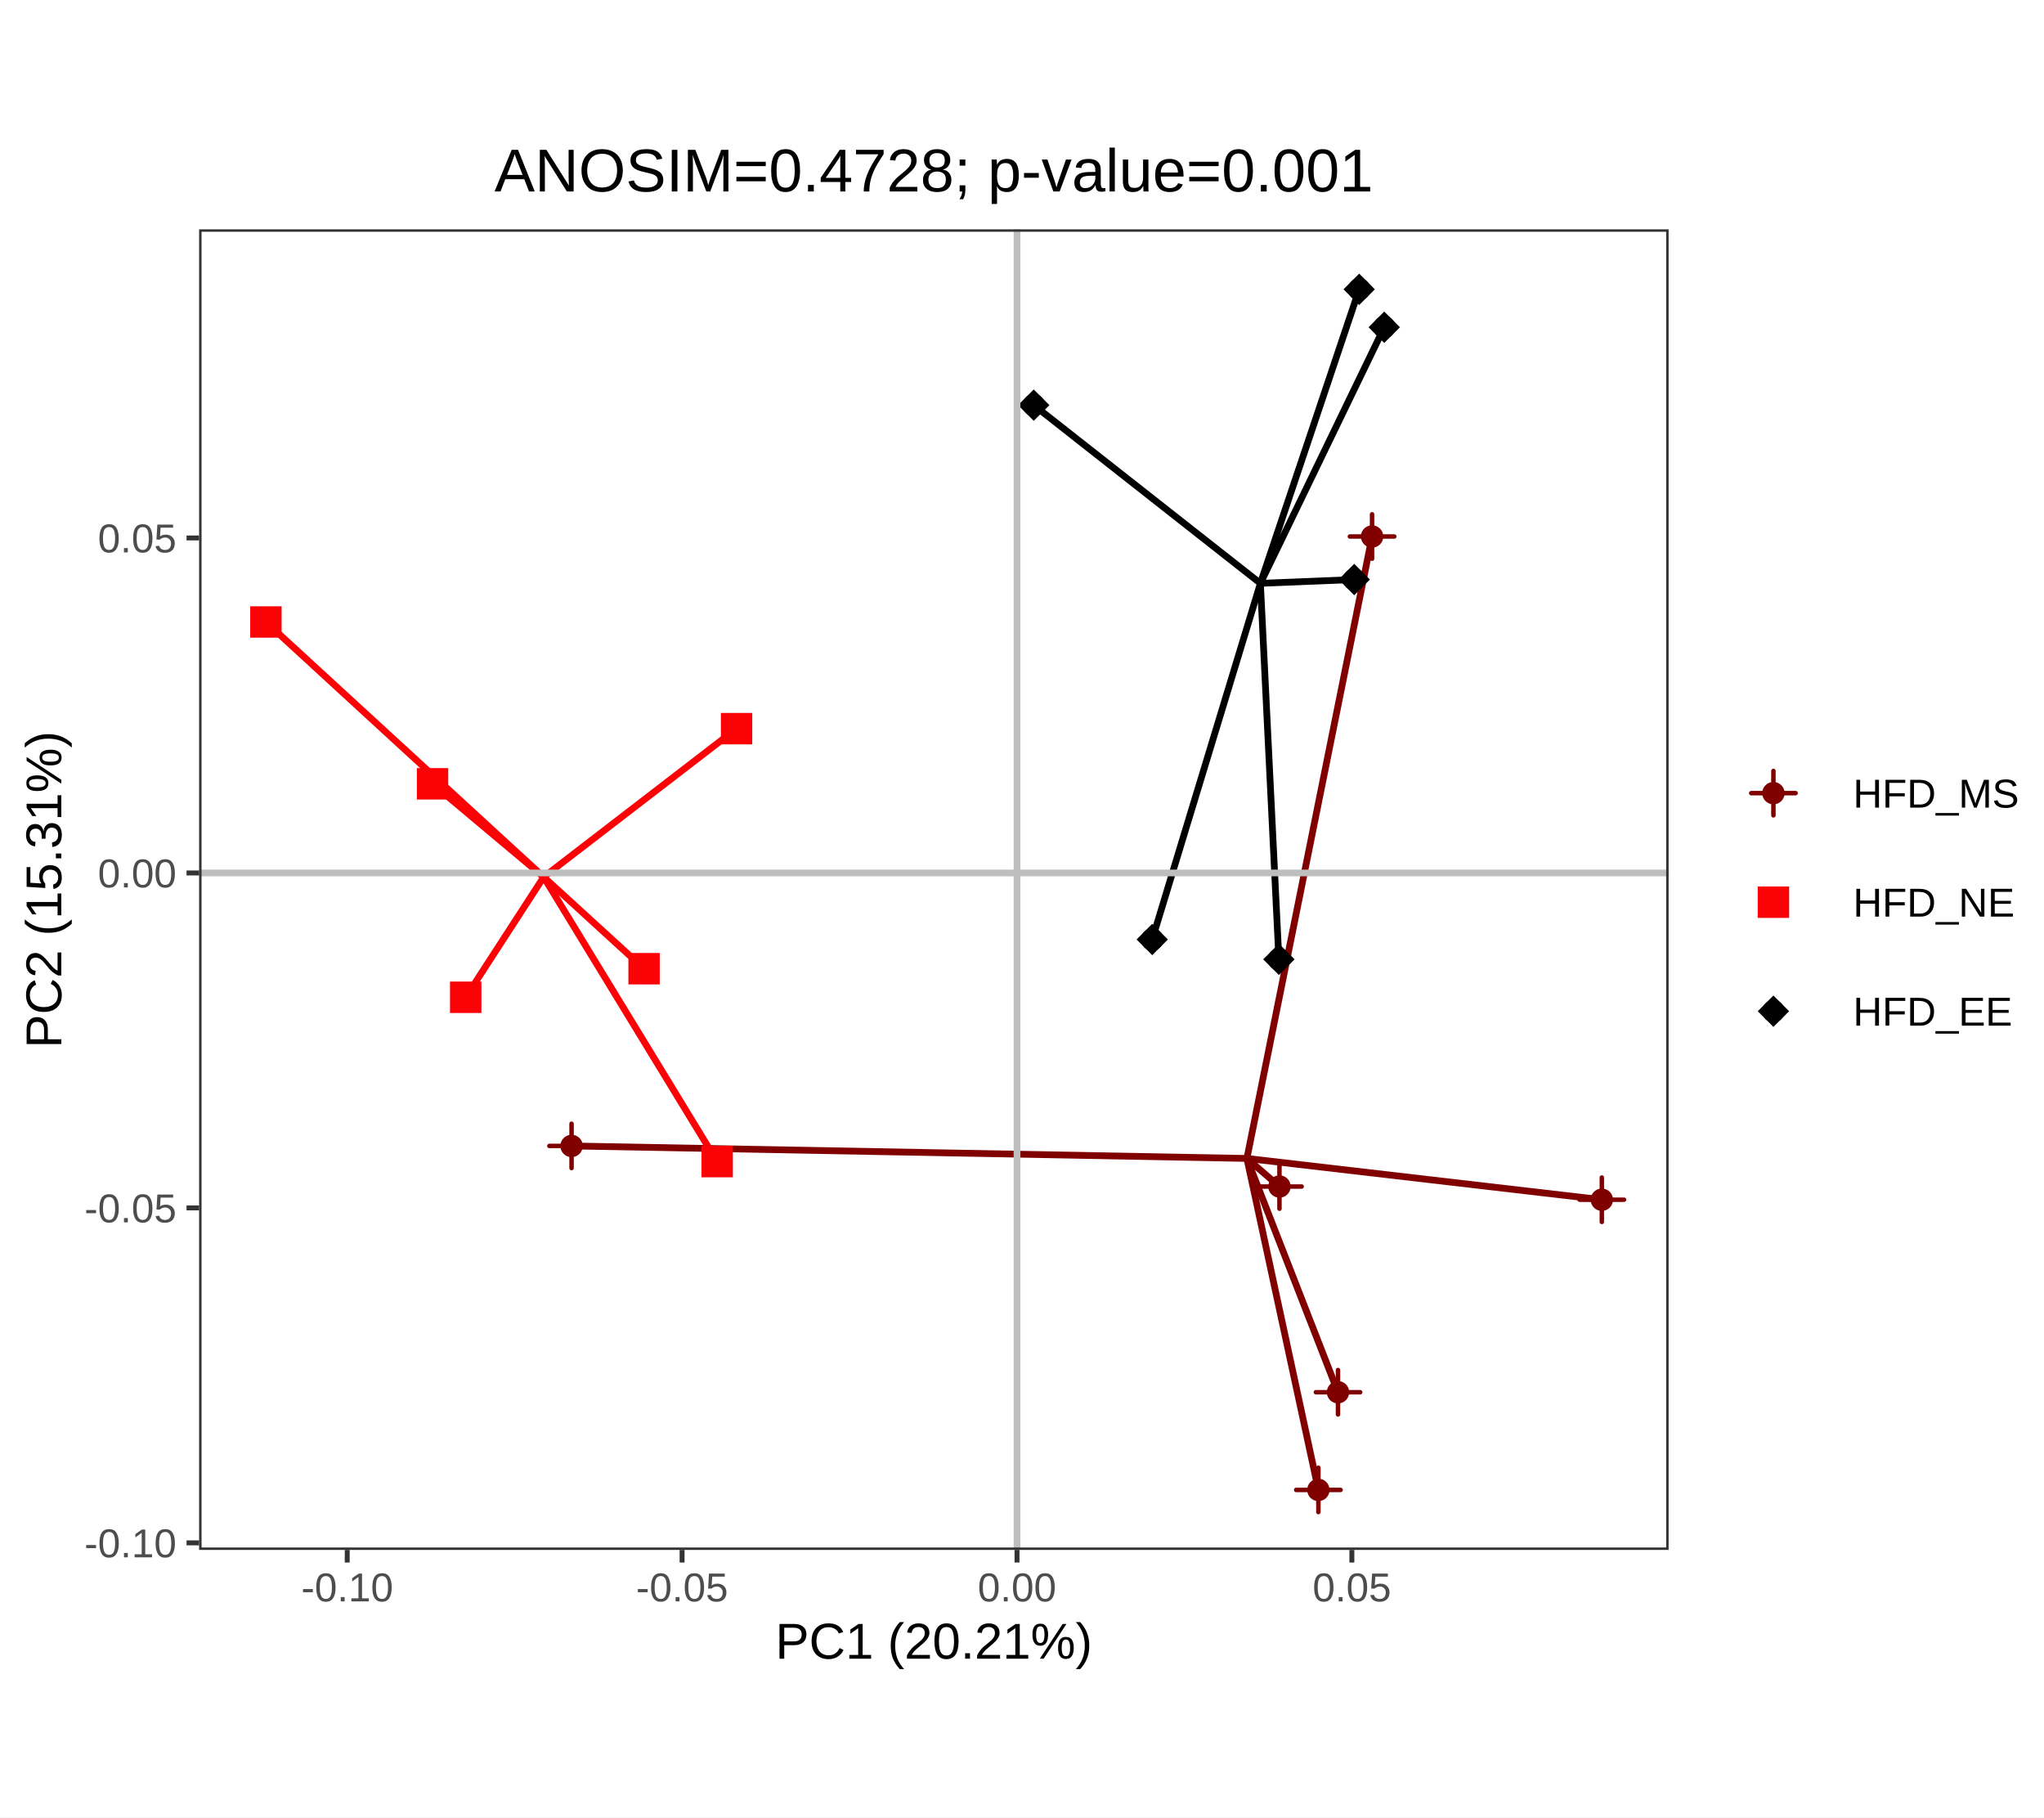
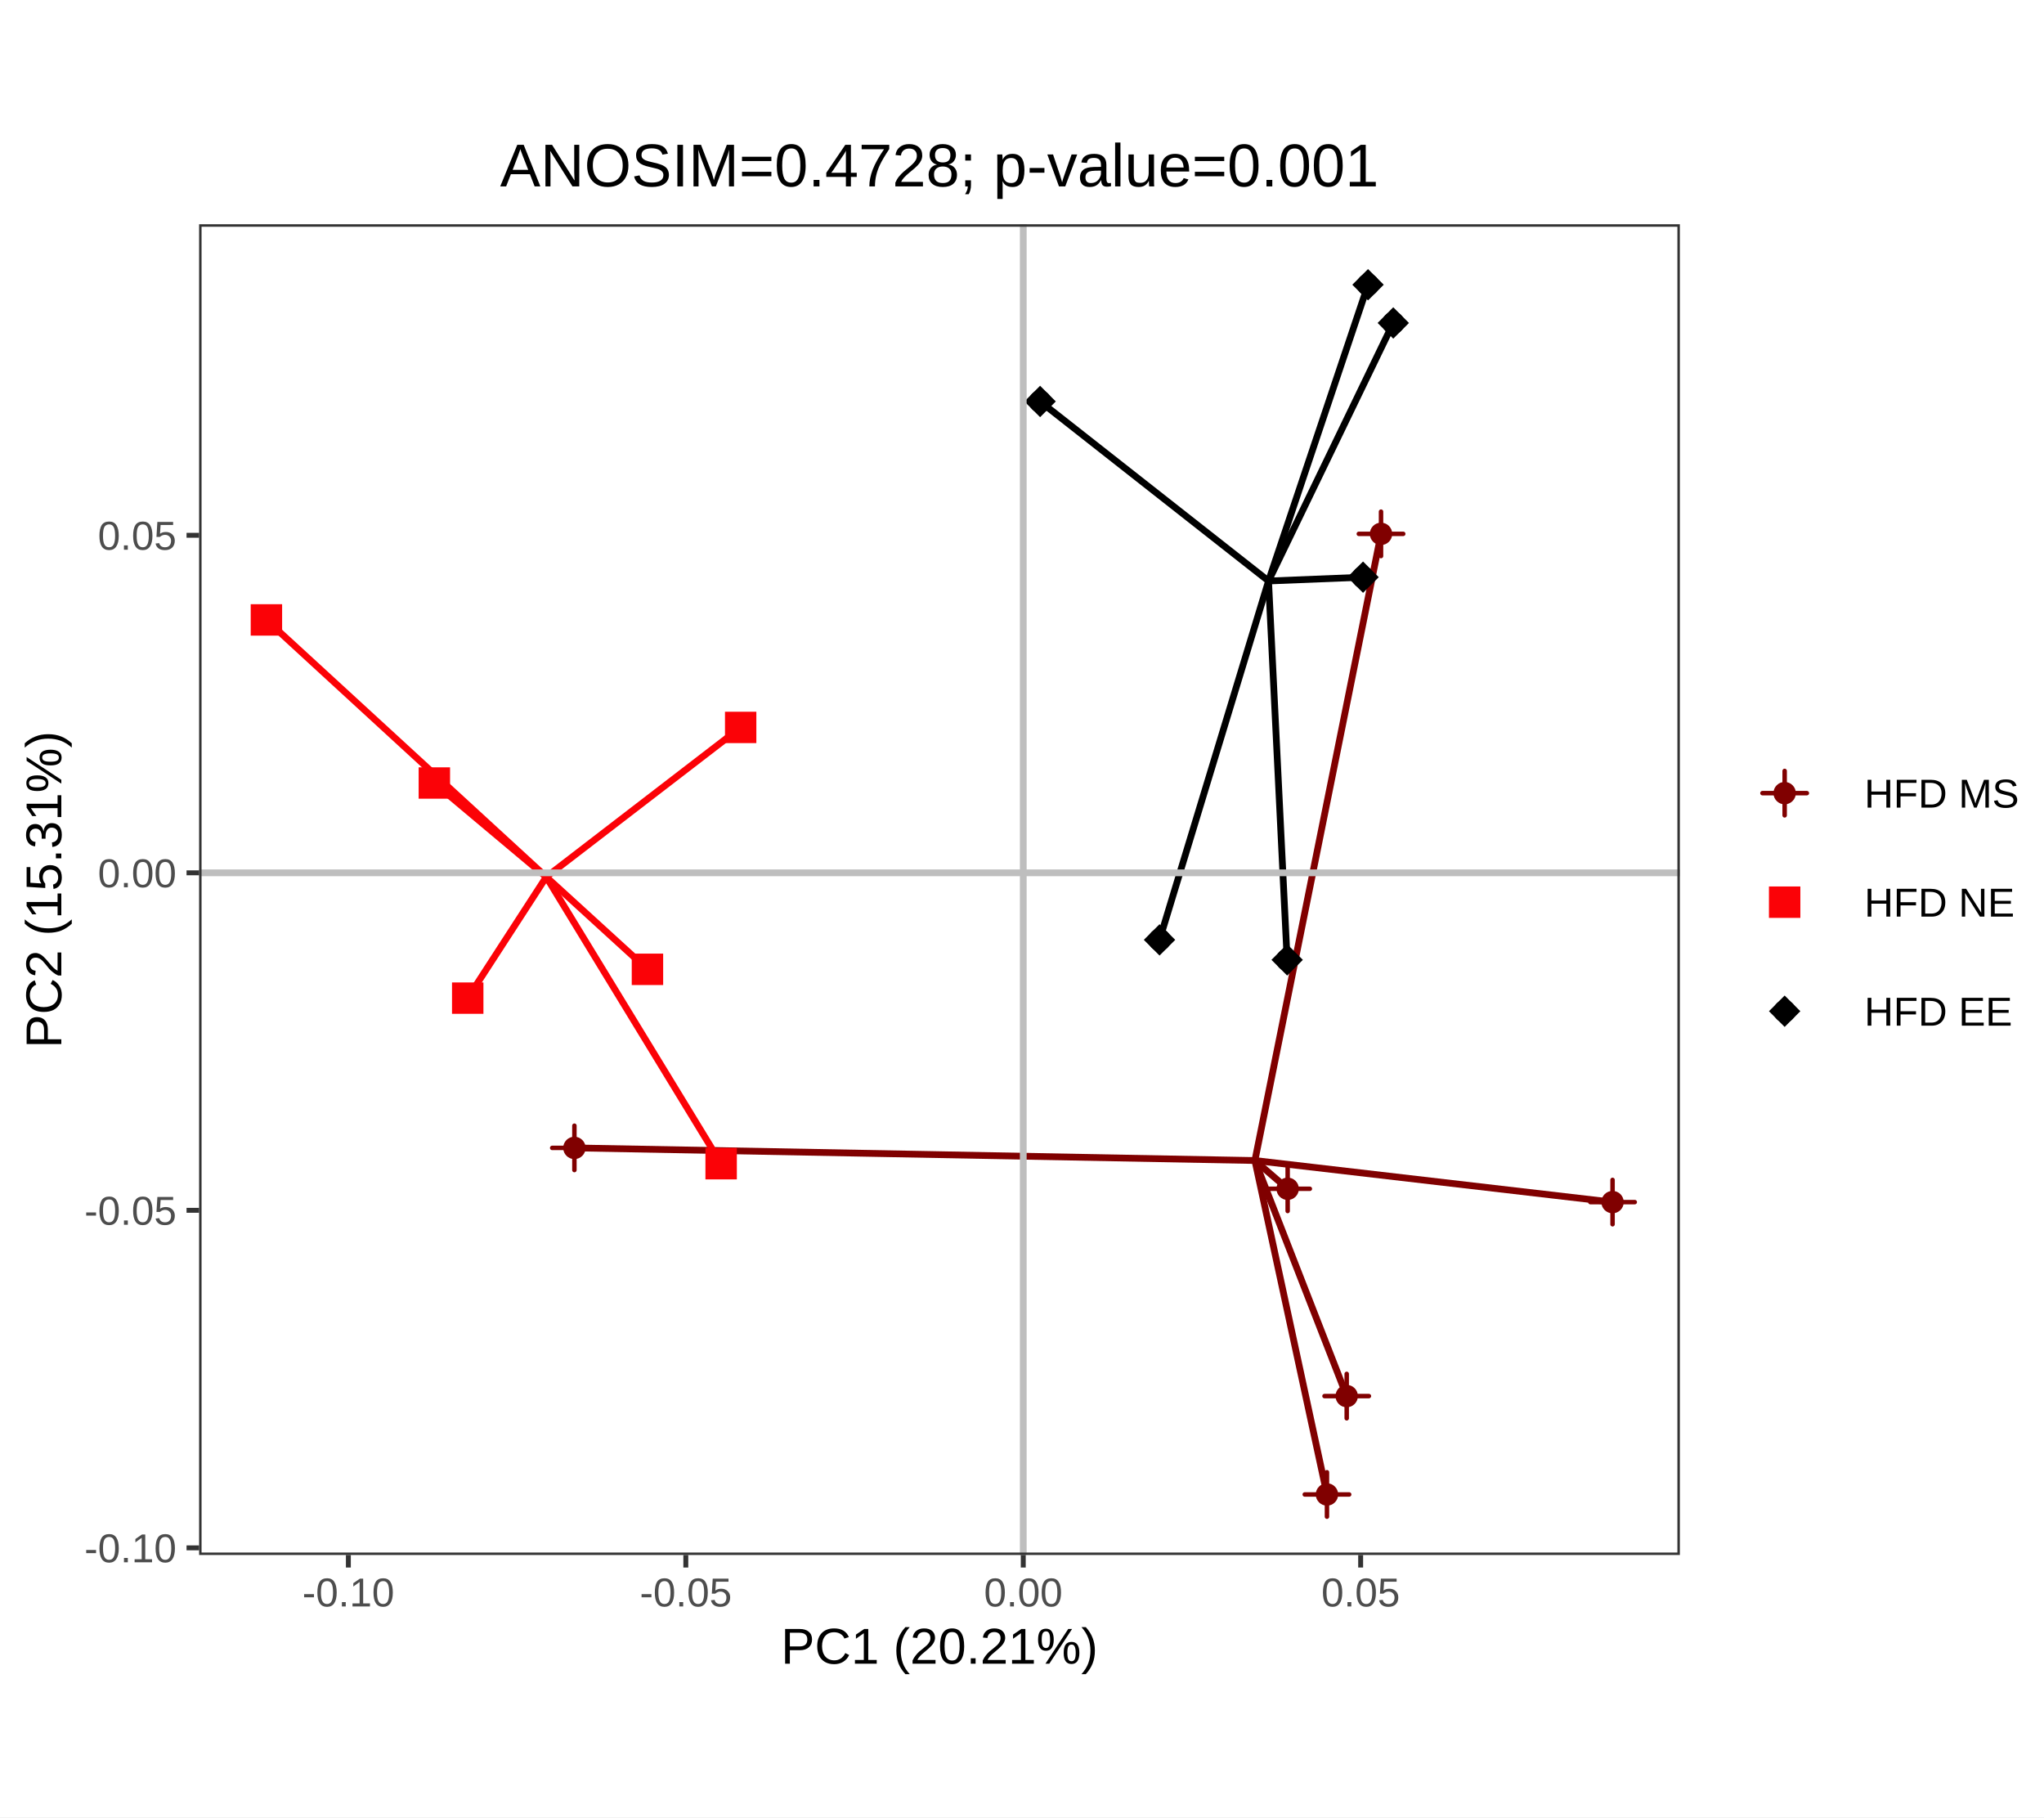
<svg xmlns="http://www.w3.org/2000/svg" class="svglite" width="324.00pt" height="288.00pt" viewBox="0 0 324.00 288.00">
  <defs>
    <style type="text/css">
    .svglite line, .svglite polyline, .svglite polygon, .svglite path, .svglite rect, .svglite circle {
      fill: none;
      stroke: #000000;
      stroke-linecap: round;
      stroke-linejoin: round;
      stroke-miterlimit: 10.00;
    }
    .svglite text {
      white-space: pre;
    }
  </style>
  </defs>
  <rect width="100%" height="100%" style="stroke: none; fill: #FFFFFF;" />
  <defs>
    <clipPath id="cpMC4wMHwzMjQuMDB8MC4wMHwyODguMDA=">
      <rect x="0.00" y="0.00" width="324.00" height="288.00" />
    </clipPath>
  </defs>
  <g clip-path="url(#cpMC4wMHwzMjQuMDB8MC4wMHwyODguMDA=)">
</g>
  <defs>
-     <clipPath id="cpMC4wMHwzMjQuMDB8MTkuNDh8MjY4LjUy">
-       <rect x="0.00" y="19.48" width="324.00" height="249.03" />
+     <clipPath id="cpMC4wMHwzMjQuMDB8MTguNjh8MjY5LjMy">
+       <rect x="0.00" y="18.68" width="324.00" height="250.63" />
    </clipPath>
  </defs>
-   <g clip-path="url(#cpMC4wMHwzMjQuMDB8MTkuNDh8MjY4LjUy)">
-     <rect x="0.00" y="19.48" width="324.00" height="249.03" style="stroke-width: 0.78; stroke: #FFFFFF; fill: #FFFFFF;" />
+   <g clip-path="url(#cpMC4wMHwzMjQuMDB8MTguNjh8MjY5LjMy)">
+     <rect x="0.00" y="18.68" width="324.00" height="250.63" style="stroke-width: 0.78; stroke: #FFFFFF; fill: #FFFFFF;" />
  </g>
  <g clip-path="url(#cpMC4wMHwzMjQuMDB8MC4wMHwyODguMDA=)">
</g>
  <defs>
-     <clipPath id="cpMzEuNTZ8MjY0LjUwfDM2LjM0fDI0NS42Mg==">
-       <rect x="31.56" y="36.34" width="232.94" height="209.28" />
+     <clipPath id="cpMzEuNTZ8MjY2LjI4fDM1LjU0fDI0Ni40Mg==">
+       <rect x="31.56" y="35.54" width="234.72" height="210.88" />
    </clipPath>
  </defs>
-   <g clip-path="url(#cpMzEuNTZ8MjY0LjUwfDM2LjM0fDI0NS42Mg==)">
-     <rect x="31.56" y="36.34" width="232.94" height="209.28" style="stroke-width: 0.78; stroke: none; fill: #FFFFFF;" />
-     <circle cx="208.98" cy="236.11" r="1.42" style="stroke-width: 0.71; stroke: #800000; fill: #800000;" />
-     <circle cx="202.72" cy="152.03" r="1.42" style="stroke-width: 0.71; fill: #000000;" />
-     <circle cx="90.60" cy="181.60" r="1.42" style="stroke-width: 0.71; stroke: #800000; fill: #800000;" />
-     <circle cx="73.82" cy="158.04" r="1.42" style="stroke-width: 0.71; stroke: #FB0207; fill: #FB0207;" />
-     <circle cx="113.68" cy="184.08" r="1.42" style="stroke-width: 0.71; stroke: #FB0207; fill: #FB0207;" />
-     <circle cx="42.15" cy="98.56" r="1.42" style="stroke-width: 0.71; stroke: #FB0207; fill: #FB0207;" />
-     <circle cx="68.57" cy="124.21" r="1.42" style="stroke-width: 0.71; stroke: #FB0207; fill: #FB0207;" />
-     <circle cx="116.75" cy="115.47" r="1.42" style="stroke-width: 0.71; stroke: #FB0207; fill: #FB0207;" />
-     <circle cx="217.49" cy="85.02" r="1.42" style="stroke-width: 0.71; stroke: #800000; fill: #800000;" />
-     <circle cx="214.66" cy="91.84" r="1.42" style="stroke-width: 0.71; fill: #000000;" />
-     <circle cx="182.64" cy="148.88" r="1.42" style="stroke-width: 0.71; fill: #000000;" />
-     <circle cx="253.91" cy="190.12" r="1.42" style="stroke-width: 0.71; stroke: #800000; fill: #800000;" />
-     <circle cx="163.86" cy="64.20" r="1.42" style="stroke-width: 0.71; fill: #000000;" />
-     <circle cx="202.81" cy="188.03" r="1.42" style="stroke-width: 0.71; stroke: #800000; fill: #800000;" />
-     <circle cx="102.09" cy="153.51" r="1.42" style="stroke-width: 0.71; stroke: #FB0207; fill: #FB0207;" />
-     <circle cx="219.42" cy="51.86" r="1.42" style="stroke-width: 0.71; fill: #000000;" />
-     <circle cx="212.09" cy="220.63" r="1.42" style="stroke-width: 0.71; stroke: #800000; fill: #800000;" />
-     <circle cx="215.45" cy="45.85" r="1.42" style="stroke-width: 0.71; fill: #000000;" />
-     <line x1="197.65" y1="183.58" x2="208.98" y2="236.11" style="stroke-width: 1.07; stroke: #800000; stroke-linecap: butt;" />
-     <line x1="197.65" y1="183.58" x2="90.60" y2="181.60" style="stroke-width: 1.07; stroke: #800000; stroke-linecap: butt;" />
-     <line x1="197.65" y1="183.58" x2="217.49" y2="85.02" style="stroke-width: 1.07; stroke: #800000; stroke-linecap: butt;" />
-     <line x1="197.65" y1="183.58" x2="253.91" y2="190.12" style="stroke-width: 1.07; stroke: #800000; stroke-linecap: butt;" />
-     <line x1="197.65" y1="183.58" x2="202.81" y2="188.03" style="stroke-width: 1.07; stroke: #800000; stroke-linecap: butt;" />
-     <line x1="197.65" y1="183.58" x2="212.09" y2="220.63" style="stroke-width: 1.07; stroke: #800000; stroke-linecap: butt;" />
-     <line x1="86.18" y1="138.98" x2="73.82" y2="158.04" style="stroke-width: 1.07; stroke: #FB0207; stroke-linecap: butt;" />
-     <line x1="86.18" y1="138.98" x2="113.68" y2="184.08" style="stroke-width: 1.07; stroke: #FB0207; stroke-linecap: butt;" />
-     <line x1="86.18" y1="138.98" x2="42.15" y2="98.56" style="stroke-width: 1.07; stroke: #FB0207; stroke-linecap: butt;" />
-     <line x1="86.18" y1="138.98" x2="68.57" y2="124.21" style="stroke-width: 1.07; stroke: #FB0207; stroke-linecap: butt;" />
-     <line x1="86.18" y1="138.98" x2="116.75" y2="115.47" style="stroke-width: 1.07; stroke: #FB0207; stroke-linecap: butt;" />
-     <line x1="86.18" y1="138.98" x2="102.09" y2="153.51" style="stroke-width: 1.07; stroke: #FB0207; stroke-linecap: butt;" />
-     <line x1="199.79" y1="92.44" x2="202.72" y2="152.03" style="stroke-width: 1.07; stroke-linecap: butt;" />
-     <line x1="199.79" y1="92.44" x2="214.66" y2="91.84" style="stroke-width: 1.07; stroke-linecap: butt;" />
-     <line x1="199.79" y1="92.44" x2="182.64" y2="148.88" style="stroke-width: 1.07; stroke-linecap: butt;" />
-     <line x1="199.79" y1="92.44" x2="163.86" y2="64.20" style="stroke-width: 1.07; stroke-linecap: butt;" />
-     <line x1="199.79" y1="92.44" x2="219.42" y2="51.86" style="stroke-width: 1.07; stroke-linecap: butt;" />
-     <line x1="199.79" y1="92.44" x2="215.45" y2="45.85" style="stroke-width: 1.07; stroke-linecap: butt;" />
-     <line x1="205.46" y1="236.11" x2="212.50" y2="236.11" style="stroke-width: 0.71; stroke: #800000;" />
-     <line x1="208.98" y1="239.62" x2="208.98" y2="232.59" style="stroke-width: 0.71; stroke: #800000;" />
-     <polygon points="200.23,152.03 202.72,149.54 205.21,152.03 202.72,154.51 " style="stroke-width: 0.71; stroke: none; fill: #000000;" />
-     <line x1="87.08" y1="181.60" x2="94.12" y2="181.60" style="stroke-width: 0.71; stroke: #800000;" />
-     <line x1="90.60" y1="185.11" x2="90.60" y2="178.08" style="stroke-width: 0.71; stroke: #800000;" />
-     <polygon points="71.33,160.53 76.31,160.53 76.31,155.55 71.33,155.55 " style="stroke-width: 0.71; stroke: none; fill: #FB0207;" />
-     <polygon points="111.19,186.57 116.17,186.57 116.17,181.59 111.19,181.59 " style="stroke-width: 0.71; stroke: none; fill: #FB0207;" />
-     <polygon points="39.66,101.05 44.64,101.05 44.64,96.08 39.66,96.08 " style="stroke-width: 0.71; stroke: none; fill: #FB0207;" />
-     <polygon points="66.08,126.70 71.05,126.70 71.05,121.72 66.08,121.72 " style="stroke-width: 0.71; stroke: none; fill: #FB0207;" />
-     <polygon points="114.27,117.96 119.24,117.96 119.24,112.98 114.27,112.98 " style="stroke-width: 0.71; stroke: none; fill: #FB0207;" />
-     <line x1="213.97" y1="85.02" x2="221.01" y2="85.02" style="stroke-width: 0.71; stroke: #800000;" />
-     <line x1="217.49" y1="88.54" x2="217.49" y2="81.50" style="stroke-width: 0.71; stroke: #800000;" />
-     <polygon points="212.18,91.84 214.66,89.35 217.15,91.84 214.66,94.33 " style="stroke-width: 0.71; stroke: none; fill: #000000;" />
-     <polygon points="180.16,148.88 182.64,146.40 185.13,148.88 182.64,151.37 " style="stroke-width: 0.71; stroke: none; fill: #000000;" />
-     <line x1="250.39" y1="190.12" x2="257.43" y2="190.12" style="stroke-width: 0.71; stroke: #800000;" />
-     <line x1="253.91" y1="193.64" x2="253.91" y2="186.60" style="stroke-width: 0.71; stroke: #800000;" />
-     <polygon points="161.37,64.20 163.86,61.72 166.35,64.20 163.86,66.69 " style="stroke-width: 0.71; stroke: none; fill: #000000;" />
-     <line x1="199.29" y1="188.03" x2="206.33" y2="188.03" style="stroke-width: 0.71; stroke: #800000;" />
-     <line x1="202.81" y1="191.55" x2="202.81" y2="184.51" style="stroke-width: 0.71; stroke: #800000;" />
-     <polygon points="99.61,156.00 104.58,156.00 104.58,151.02 99.61,151.02 " style="stroke-width: 0.71; stroke: none; fill: #FB0207;" />
-     <polygon points="216.93,51.86 219.42,49.37 221.91,51.86 219.42,54.35 " style="stroke-width: 0.71; stroke: none; fill: #000000;" />
-     <line x1="208.58" y1="220.63" x2="215.61" y2="220.63" style="stroke-width: 0.71; stroke: #800000;" />
-     <line x1="212.09" y1="224.15" x2="212.09" y2="217.11" style="stroke-width: 0.71; stroke: #800000;" />
-     <polygon points="212.96,45.85 215.45,43.36 217.93,45.85 215.45,48.34 " style="stroke-width: 0.71; stroke: none; fill: #000000;" />
-     <line x1="31.56" y1="138.34" x2="264.50" y2="138.34" style="stroke-width: 1.07; stroke: #BEBEBE; stroke-linecap: butt;" />
-     <line x1="161.21" y1="245.62" x2="161.21" y2="36.34" style="stroke-width: 1.07; stroke: #BEBEBE; stroke-linecap: butt;" />
-     <rect x="31.56" y="36.34" width="232.94" height="209.28" style="stroke-width: 0.78; stroke: #333333;" />
+   <g clip-path="url(#cpMzEuNTZ8MjY2LjI4fDM1LjU0fDI0Ni40Mg==)">
+     <rect x="31.56" y="35.54" width="234.72" height="210.88" style="stroke-width: 0.78; stroke: none; fill: #FFFFFF;" />
+     <circle cx="210.34" cy="236.83" r="1.42" style="stroke-width: 0.71; stroke: #800000; fill: #800000;" />
+     <circle cx="204.03" cy="152.11" r="1.42" style="stroke-width: 0.71; fill: #000000;" />
+     <circle cx="91.05" cy="181.91" r="1.42" style="stroke-width: 0.71; stroke: #800000; fill: #800000;" />
+     <circle cx="74.14" cy="158.17" r="1.42" style="stroke-width: 0.71; stroke: #FB0207; fill: #FB0207;" />
+     <circle cx="114.31" cy="184.41" r="1.42" style="stroke-width: 0.71; stroke: #FB0207; fill: #FB0207;" />
+     <circle cx="42.23" cy="98.24" r="1.42" style="stroke-width: 0.71; stroke: #FB0207; fill: #FB0207;" />
+     <circle cx="68.85" cy="124.09" r="1.42" style="stroke-width: 0.71; stroke: #FB0207; fill: #FB0207;" />
+     <circle cx="117.41" cy="115.28" r="1.42" style="stroke-width: 0.71; stroke: #FB0207; fill: #FB0207;" />
+     <circle cx="218.91" cy="84.60" r="1.42" style="stroke-width: 0.71; stroke: #800000; fill: #800000;" />
+     <circle cx="216.06" cy="91.47" r="1.42" style="stroke-width: 0.71; fill: #000000;" />
+     <circle cx="183.80" cy="148.94" r="1.42" style="stroke-width: 0.71; fill: #000000;" />
+     <circle cx="255.61" cy="190.50" r="1.42" style="stroke-width: 0.71; stroke: #800000; fill: #800000;" />
+     <circle cx="164.87" cy="63.62" r="1.42" style="stroke-width: 0.71; fill: #000000;" />
+     <circle cx="204.11" cy="188.39" r="1.42" style="stroke-width: 0.71; stroke: #800000; fill: #800000;" />
+     <circle cx="102.63" cy="153.61" r="1.42" style="stroke-width: 0.71; stroke: #FB0207; fill: #FB0207;" />
+     <circle cx="220.85" cy="51.18" r="1.42" style="stroke-width: 0.71; fill: #000000;" />
+     <circle cx="213.47" cy="221.24" r="1.42" style="stroke-width: 0.71; stroke: #800000; fill: #800000;" />
+     <circle cx="216.85" cy="45.12" r="1.42" style="stroke-width: 0.71; fill: #000000;" />
+     <line x1="198.92" y1="183.91" x2="210.34" y2="236.83" style="stroke-width: 1.07; stroke: #800000; stroke-linecap: butt;" />
+     <line x1="198.92" y1="183.91" x2="91.05" y2="181.91" style="stroke-width: 1.07; stroke: #800000; stroke-linecap: butt;" />
+     <line x1="198.92" y1="183.91" x2="218.91" y2="84.60" style="stroke-width: 1.07; stroke: #800000; stroke-linecap: butt;" />
+     <line x1="198.92" y1="183.91" x2="255.61" y2="190.50" style="stroke-width: 1.07; stroke: #800000; stroke-linecap: butt;" />
+     <line x1="198.92" y1="183.91" x2="204.11" y2="188.39" style="stroke-width: 1.07; stroke: #800000; stroke-linecap: butt;" />
+     <line x1="198.92" y1="183.91" x2="213.47" y2="221.24" style="stroke-width: 1.07; stroke: #800000; stroke-linecap: butt;" />
+     <line x1="86.59" y1="138.97" x2="74.14" y2="158.17" style="stroke-width: 1.07; stroke: #FB0207; stroke-linecap: butt;" />
+     <line x1="86.59" y1="138.97" x2="114.31" y2="184.41" style="stroke-width: 1.07; stroke: #FB0207; stroke-linecap: butt;" />
+     <line x1="86.59" y1="138.97" x2="42.23" y2="98.24" style="stroke-width: 1.07; stroke: #FB0207; stroke-linecap: butt;" />
+     <line x1="86.59" y1="138.97" x2="68.85" y2="124.09" style="stroke-width: 1.07; stroke: #FB0207; stroke-linecap: butt;" />
+     <line x1="86.59" y1="138.97" x2="117.41" y2="115.28" style="stroke-width: 1.07; stroke: #FB0207; stroke-linecap: butt;" />
+     <line x1="86.59" y1="138.97" x2="102.63" y2="153.61" style="stroke-width: 1.07; stroke: #FB0207; stroke-linecap: butt;" />
+     <line x1="201.08" y1="92.07" x2="204.03" y2="152.11" style="stroke-width: 1.07; stroke-linecap: butt;" />
+     <line x1="201.08" y1="92.07" x2="216.06" y2="91.47" style="stroke-width: 1.07; stroke-linecap: butt;" />
+     <line x1="201.08" y1="92.07" x2="183.80" y2="148.94" style="stroke-width: 1.07; stroke-linecap: butt;" />
+     <line x1="201.08" y1="92.07" x2="164.87" y2="63.62" style="stroke-width: 1.07; stroke-linecap: butt;" />
+     <line x1="201.08" y1="92.07" x2="220.85" y2="51.18" style="stroke-width: 1.07; stroke-linecap: butt;" />
+     <line x1="201.08" y1="92.07" x2="216.85" y2="45.12" style="stroke-width: 1.07; stroke-linecap: butt;" />
+     <line x1="206.82" y1="236.83" x2="213.86" y2="236.83" style="stroke-width: 0.71; stroke: #800000;" />
+     <line x1="210.34" y1="240.35" x2="210.34" y2="233.31" style="stroke-width: 0.71; stroke: #800000;" />
+     <polygon points="201.54,152.11 204.03,149.62 206.52,152.11 204.03,154.60 " style="stroke-width: 0.71; stroke: none; fill: #000000;" />
+     <line x1="87.53" y1="181.91" x2="94.57" y2="181.91" style="stroke-width: 0.71; stroke: #800000;" />
+     <line x1="91.05" y1="185.42" x2="91.05" y2="178.39" style="stroke-width: 0.71; stroke: #800000;" />
+     <polygon points="71.65,160.66 76.63,160.66 76.63,155.69 71.65,155.69 " style="stroke-width: 0.71; stroke: none; fill: #FB0207;" />
+     <polygon points="111.82,186.90 116.80,186.90 116.80,181.92 111.82,181.92 " style="stroke-width: 0.71; stroke: none; fill: #FB0207;" />
+     <polygon points="39.74,100.73 44.72,100.73 44.72,95.75 39.74,95.75 " style="stroke-width: 0.71; stroke: none; fill: #FB0207;" />
+     <polygon points="66.36,126.57 71.34,126.57 71.34,121.60 66.36,121.60 " style="stroke-width: 0.71; stroke: none; fill: #FB0207;" />
+     <polygon points="114.92,117.76 119.89,117.76 119.89,112.79 114.92,112.79 " style="stroke-width: 0.71; stroke: none; fill: #FB0207;" />
+     <line x1="215.39" y1="84.60" x2="222.43" y2="84.60" style="stroke-width: 0.71; stroke: #800000;" />
+     <line x1="218.91" y1="88.12" x2="218.91" y2="81.08" style="stroke-width: 0.71; stroke: #800000;" />
+     <polygon points="213.57,91.47 216.06,88.98 218.55,91.47 216.06,93.95 " style="stroke-width: 0.71; stroke: none; fill: #000000;" />
+     <polygon points="181.31,148.94 183.80,146.46 186.29,148.94 183.80,151.43 " style="stroke-width: 0.71; stroke: none; fill: #000000;" />
+     <line x1="252.09" y1="190.50" x2="259.13" y2="190.50" style="stroke-width: 0.71; stroke: #800000;" />
+     <line x1="255.61" y1="194.01" x2="255.61" y2="186.98" style="stroke-width: 0.71; stroke: #800000;" />
+     <polygon points="162.38,63.62 164.87,61.13 167.36,63.62 164.87,66.11 " style="stroke-width: 0.71; stroke: none; fill: #000000;" />
+     <line x1="200.60" y1="188.39" x2="207.63" y2="188.39" style="stroke-width: 0.71; stroke: #800000;" />
+     <line x1="204.11" y1="191.91" x2="204.11" y2="184.87" style="stroke-width: 0.71; stroke: #800000;" />
+     <polygon points="100.14,156.10 105.12,156.10 105.12,151.12 100.14,151.12 " style="stroke-width: 0.71; stroke: none; fill: #FB0207;" />
+     <polygon points="218.37,51.18 220.85,48.69 223.34,51.18 220.85,53.67 " style="stroke-width: 0.71; stroke: none; fill: #000000;" />
+     <line x1="209.95" y1="221.24" x2="216.99" y2="221.24" style="stroke-width: 0.71; stroke: #800000;" />
+     <line x1="213.47" y1="224.76" x2="213.47" y2="217.72" style="stroke-width: 0.71; stroke: #800000;" />
+     <polygon points="214.36,45.12 216.85,42.64 219.34,45.12 216.85,47.61 " style="stroke-width: 0.71; stroke: none; fill: #000000;" />
+     <line x1="31.56" y1="138.32" x2="266.28" y2="138.32" style="stroke-width: 1.07; stroke: #BEBEBE; stroke-linecap: butt;" />
+     <line x1="162.20" y1="246.42" x2="162.20" y2="35.54" style="stroke-width: 1.07; stroke: #BEBEBE; stroke-linecap: butt;" />
+     <rect x="31.56" y="35.54" width="234.72" height="210.88" style="stroke-width: 0.78; stroke: #333333;" />
  </g>
  <g clip-path="url(#cpMC4wMHwzMjQuMDB8MC4wMHwyODguMDA=)">
-     <text x="27.97" y="246.79" text-anchor="end" style="font-size: 6.40px;fill: #4D4D4D; font-family: &quot;Arial&quot;;" textLength="14.58px" lengthAdjust="spacingAndGlyphs">-0.10</text>
-     <text x="27.97" y="193.71" text-anchor="end" style="font-size: 6.40px;fill: #4D4D4D; font-family: &quot;Arial&quot;;" textLength="14.58px" lengthAdjust="spacingAndGlyphs">-0.05</text>
-     <text x="27.97" y="140.63" text-anchor="end" style="font-size: 6.40px;fill: #4D4D4D; font-family: &quot;Arial&quot;;" textLength="12.45px" lengthAdjust="spacingAndGlyphs">0.00</text>
-     <text x="27.97" y="87.54" text-anchor="end" style="font-size: 6.40px;fill: #4D4D4D; font-family: &quot;Arial&quot;;" textLength="12.45px" lengthAdjust="spacingAndGlyphs">0.05</text>
-     <polyline points="29.57,244.50 31.56,244.50 " style="stroke-width: 0.78; stroke: #333333; stroke-linecap: butt;" />
-     <polyline points="29.57,191.42 31.56,191.42 " style="stroke-width: 0.78; stroke: #333333; stroke-linecap: butt;" />
-     <polyline points="29.57,138.34 31.56,138.34 " style="stroke-width: 0.78; stroke: #333333; stroke-linecap: butt;" />
-     <polyline points="29.57,85.25 31.56,85.25 " style="stroke-width: 0.78; stroke: #333333; stroke-linecap: butt;" />
-     <polyline points="55.04,247.61 55.04,245.62 " style="stroke-width: 0.78; stroke: #333333; stroke-linecap: butt;" />
-     <polyline points="108.12,247.61 108.12,245.62 " style="stroke-width: 0.78; stroke: #333333; stroke-linecap: butt;" />
-     <polyline points="161.21,247.61 161.21,245.62 " style="stroke-width: 0.78; stroke: #333333; stroke-linecap: butt;" />
-     <polyline points="214.29,247.61 214.29,245.62 " style="stroke-width: 0.78; stroke: #333333; stroke-linecap: butt;" />
-     <text x="55.04" y="253.78" text-anchor="middle" style="font-size: 6.40px;fill: #4D4D4D; font-family: &quot;Arial&quot;;" textLength="14.58px" lengthAdjust="spacingAndGlyphs">-0.10</text>
-     <text x="108.12" y="253.78" text-anchor="middle" style="font-size: 6.40px;fill: #4D4D4D; font-family: &quot;Arial&quot;;" textLength="14.58px" lengthAdjust="spacingAndGlyphs">-0.05</text>
-     <text x="161.21" y="253.78" text-anchor="middle" style="font-size: 6.40px;fill: #4D4D4D; font-family: &quot;Arial&quot;;" textLength="12.45px" lengthAdjust="spacingAndGlyphs">0.00</text>
-     <text x="214.29" y="253.78" text-anchor="middle" style="font-size: 6.40px;fill: #4D4D4D; font-family: &quot;Arial&quot;;" textLength="12.45px" lengthAdjust="spacingAndGlyphs">0.05</text>
-     <text x="148.03" y="262.85" text-anchor="middle" style="font-size: 8.00px; font-family: &quot;Arial&quot;;" textLength="50.25px" lengthAdjust="spacingAndGlyphs">PC1 (20.21%)</text>
+     <text x="27.97" y="247.58" text-anchor="end" style="font-size: 6.40px;fill: #4D4D4D; font-family: &quot;Arial&quot;;" textLength="14.58px" lengthAdjust="spacingAndGlyphs">-0.10</text>
+     <text x="27.97" y="194.09" text-anchor="end" style="font-size: 6.40px;fill: #4D4D4D; font-family: &quot;Arial&quot;;" textLength="14.58px" lengthAdjust="spacingAndGlyphs">-0.05</text>
+     <text x="27.97" y="140.61" text-anchor="end" style="font-size: 6.40px;fill: #4D4D4D; font-family: &quot;Arial&quot;;" textLength="12.45px" lengthAdjust="spacingAndGlyphs">0.00</text>
+     <text x="27.97" y="87.12" text-anchor="end" style="font-size: 6.40px;fill: #4D4D4D; font-family: &quot;Arial&quot;;" textLength="12.45px" lengthAdjust="spacingAndGlyphs">0.05</text>
+     <polyline points="29.57,245.29 31.56,245.29 " style="stroke-width: 0.78; stroke: #333333; stroke-linecap: butt;" />
+     <polyline points="29.57,191.80 31.56,191.80 " style="stroke-width: 0.78; stroke: #333333; stroke-linecap: butt;" />
+     <polyline points="29.57,138.32 31.56,138.32 " style="stroke-width: 0.78; stroke: #333333; stroke-linecap: butt;" />
+     <polyline points="29.57,84.83 31.56,84.83 " style="stroke-width: 0.78; stroke: #333333; stroke-linecap: butt;" />
+     <polyline points="55.22,248.41 55.22,246.42 " style="stroke-width: 0.78; stroke: #333333; stroke-linecap: butt;" />
+     <polyline points="108.71,248.41 108.71,246.42 " style="stroke-width: 0.78; stroke: #333333; stroke-linecap: butt;" />
+     <polyline points="162.20,248.41 162.20,246.42 " style="stroke-width: 0.78; stroke: #333333; stroke-linecap: butt;" />
+     <polyline points="215.68,248.41 215.68,246.42 " style="stroke-width: 0.78; stroke: #333333; stroke-linecap: butt;" />
+     <text x="55.22" y="254.58" text-anchor="middle" style="font-size: 6.40px;fill: #4D4D4D; font-family: &quot;Arial&quot;;" textLength="14.58px" lengthAdjust="spacingAndGlyphs">-0.10</text>
+     <text x="108.71" y="254.58" text-anchor="middle" style="font-size: 6.40px;fill: #4D4D4D; font-family: &quot;Arial&quot;;" textLength="14.58px" lengthAdjust="spacingAndGlyphs">-0.05</text>
+     <text x="162.20" y="254.58" text-anchor="middle" style="font-size: 6.40px;fill: #4D4D4D; font-family: &quot;Arial&quot;;" textLength="12.45px" lengthAdjust="spacingAndGlyphs">0.00</text>
+     <text x="215.68" y="254.58" text-anchor="middle" style="font-size: 6.40px;fill: #4D4D4D; font-family: &quot;Arial&quot;;" textLength="12.45px" lengthAdjust="spacingAndGlyphs">0.05</text>
+     <text x="148.92" y="263.65" text-anchor="middle" style="font-size: 8.00px; font-family: &quot;Arial&quot;;" textLength="50.25px" lengthAdjust="spacingAndGlyphs">PC1 (20.21%)</text>
    <text transform="translate(9.72,140.98) rotate(-90)" text-anchor="middle" style="font-size: 8.00px; font-family: &quot;Arial&quot;;" textLength="50.25px" lengthAdjust="spacingAndGlyphs">PC2 (15.31%)</text>
-     <rect x="272.47" y="117.05" width="17.28" height="17.28" style="stroke-width: 0.78; stroke: none; fill: #FFFFFF;" />
-     <circle cx="281.11" cy="125.69" r="1.42" style="stroke-width: 0.71; stroke: #800000; fill: #800000;" />
-     <line x1="277.59" y1="125.69" x2="284.63" y2="125.69" style="stroke-width: 0.71; stroke: #800000;" />
-     <line x1="281.11" y1="129.21" x2="281.11" y2="122.17" style="stroke-width: 0.71; stroke: #800000;" />
-     <rect x="272.47" y="134.33" width="17.28" height="17.28" style="stroke-width: 0.78; stroke: none; fill: #FFFFFF;" />
-     <circle cx="281.11" cy="142.97" r="1.42" style="stroke-width: 0.71; stroke: #FB0207; fill: #FB0207;" />
-     <polygon points="278.62,145.46 283.60,145.46 283.60,140.48 278.62,140.48 " style="stroke-width: 0.71; stroke: none; fill: #FB0207;" />
-     <rect x="272.47" y="151.61" width="17.28" height="17.28" style="stroke-width: 0.78; stroke: none; fill: #FFFFFF;" />
-     <circle cx="281.11" cy="160.25" r="1.42" style="stroke-width: 0.71; fill: #000000;" />
-     <polygon points="278.62,160.25 281.11,157.76 283.60,160.25 281.11,162.74 " style="stroke-width: 0.71; stroke: none; fill: #000000;" />
-     <text x="293.73" y="127.98" style="font-size: 6.40px; font-family: &quot;Arial&quot;;" textLength="26.28px" lengthAdjust="spacingAndGlyphs">HFD_MS</text>
-     <text x="293.73" y="145.26" style="font-size: 6.40px; font-family: &quot;Arial&quot;;" textLength="25.57px" lengthAdjust="spacingAndGlyphs">HFD_NE</text>
-     <text x="293.73" y="162.54" style="font-size: 6.40px; font-family: &quot;Arial&quot;;" textLength="25.21px" lengthAdjust="spacingAndGlyphs">HFD_EE</text>
-     <text x="148.03" y="30.34" text-anchor="middle" style="font-size: 9.60px; font-family: &quot;Arial&quot;;" textLength="139.17px" lengthAdjust="spacingAndGlyphs">ANOSIM=0.4728; p-value=0.001</text>
+     <rect x="274.25" y="117.05" width="17.28" height="17.28" style="stroke-width: 0.78; stroke: none; fill: #FFFFFF;" />
+     <circle cx="282.89" cy="125.69" r="1.42" style="stroke-width: 0.71; stroke: #800000; fill: #800000;" />
+     <line x1="279.37" y1="125.69" x2="286.41" y2="125.69" style="stroke-width: 0.71; stroke: #800000;" />
+     <line x1="282.89" y1="129.21" x2="282.89" y2="122.17" style="stroke-width: 0.71; stroke: #800000;" />
+     <rect x="274.25" y="134.33" width="17.28" height="17.28" style="stroke-width: 0.78; stroke: none; fill: #FFFFFF;" />
+     <circle cx="282.89" cy="142.97" r="1.42" style="stroke-width: 0.71; stroke: #FB0207; fill: #FB0207;" />
+     <polygon points="280.40,145.46 285.38,145.46 285.38,140.48 280.40,140.48 " style="stroke-width: 0.71; stroke: none; fill: #FB0207;" />
+     <rect x="274.25" y="151.61" width="17.28" height="17.28" style="stroke-width: 0.78; stroke: none; fill: #FFFFFF;" />
+     <circle cx="282.89" cy="160.25" r="1.42" style="stroke-width: 0.71; fill: #000000;" />
+     <polygon points="280.40,160.25 282.89,157.76 285.38,160.25 282.89,162.74 " style="stroke-width: 0.71; stroke: none; fill: #000000;" />
+     <text x="295.51" y="127.98" style="font-size: 6.40px; font-family: &quot;Arial&quot;;" textLength="24.50px" lengthAdjust="spacingAndGlyphs">HFD MS</text>
+     <text x="295.51" y="145.26" style="font-size: 6.40px; font-family: &quot;Arial&quot;;" textLength="23.79px" lengthAdjust="spacingAndGlyphs">HFD NE</text>
+     <text x="295.51" y="162.54" style="font-size: 6.40px; font-family: &quot;Arial&quot;;" textLength="23.44px" lengthAdjust="spacingAndGlyphs">HFD EE</text>
+     <text x="148.92" y="29.54" text-anchor="middle" style="font-size: 9.60px; font-family: &quot;Arial&quot;;" textLength="139.17px" lengthAdjust="spacingAndGlyphs">ANOSIM=0.4728; p-value=0.001</text>
  </g>
</svg>
